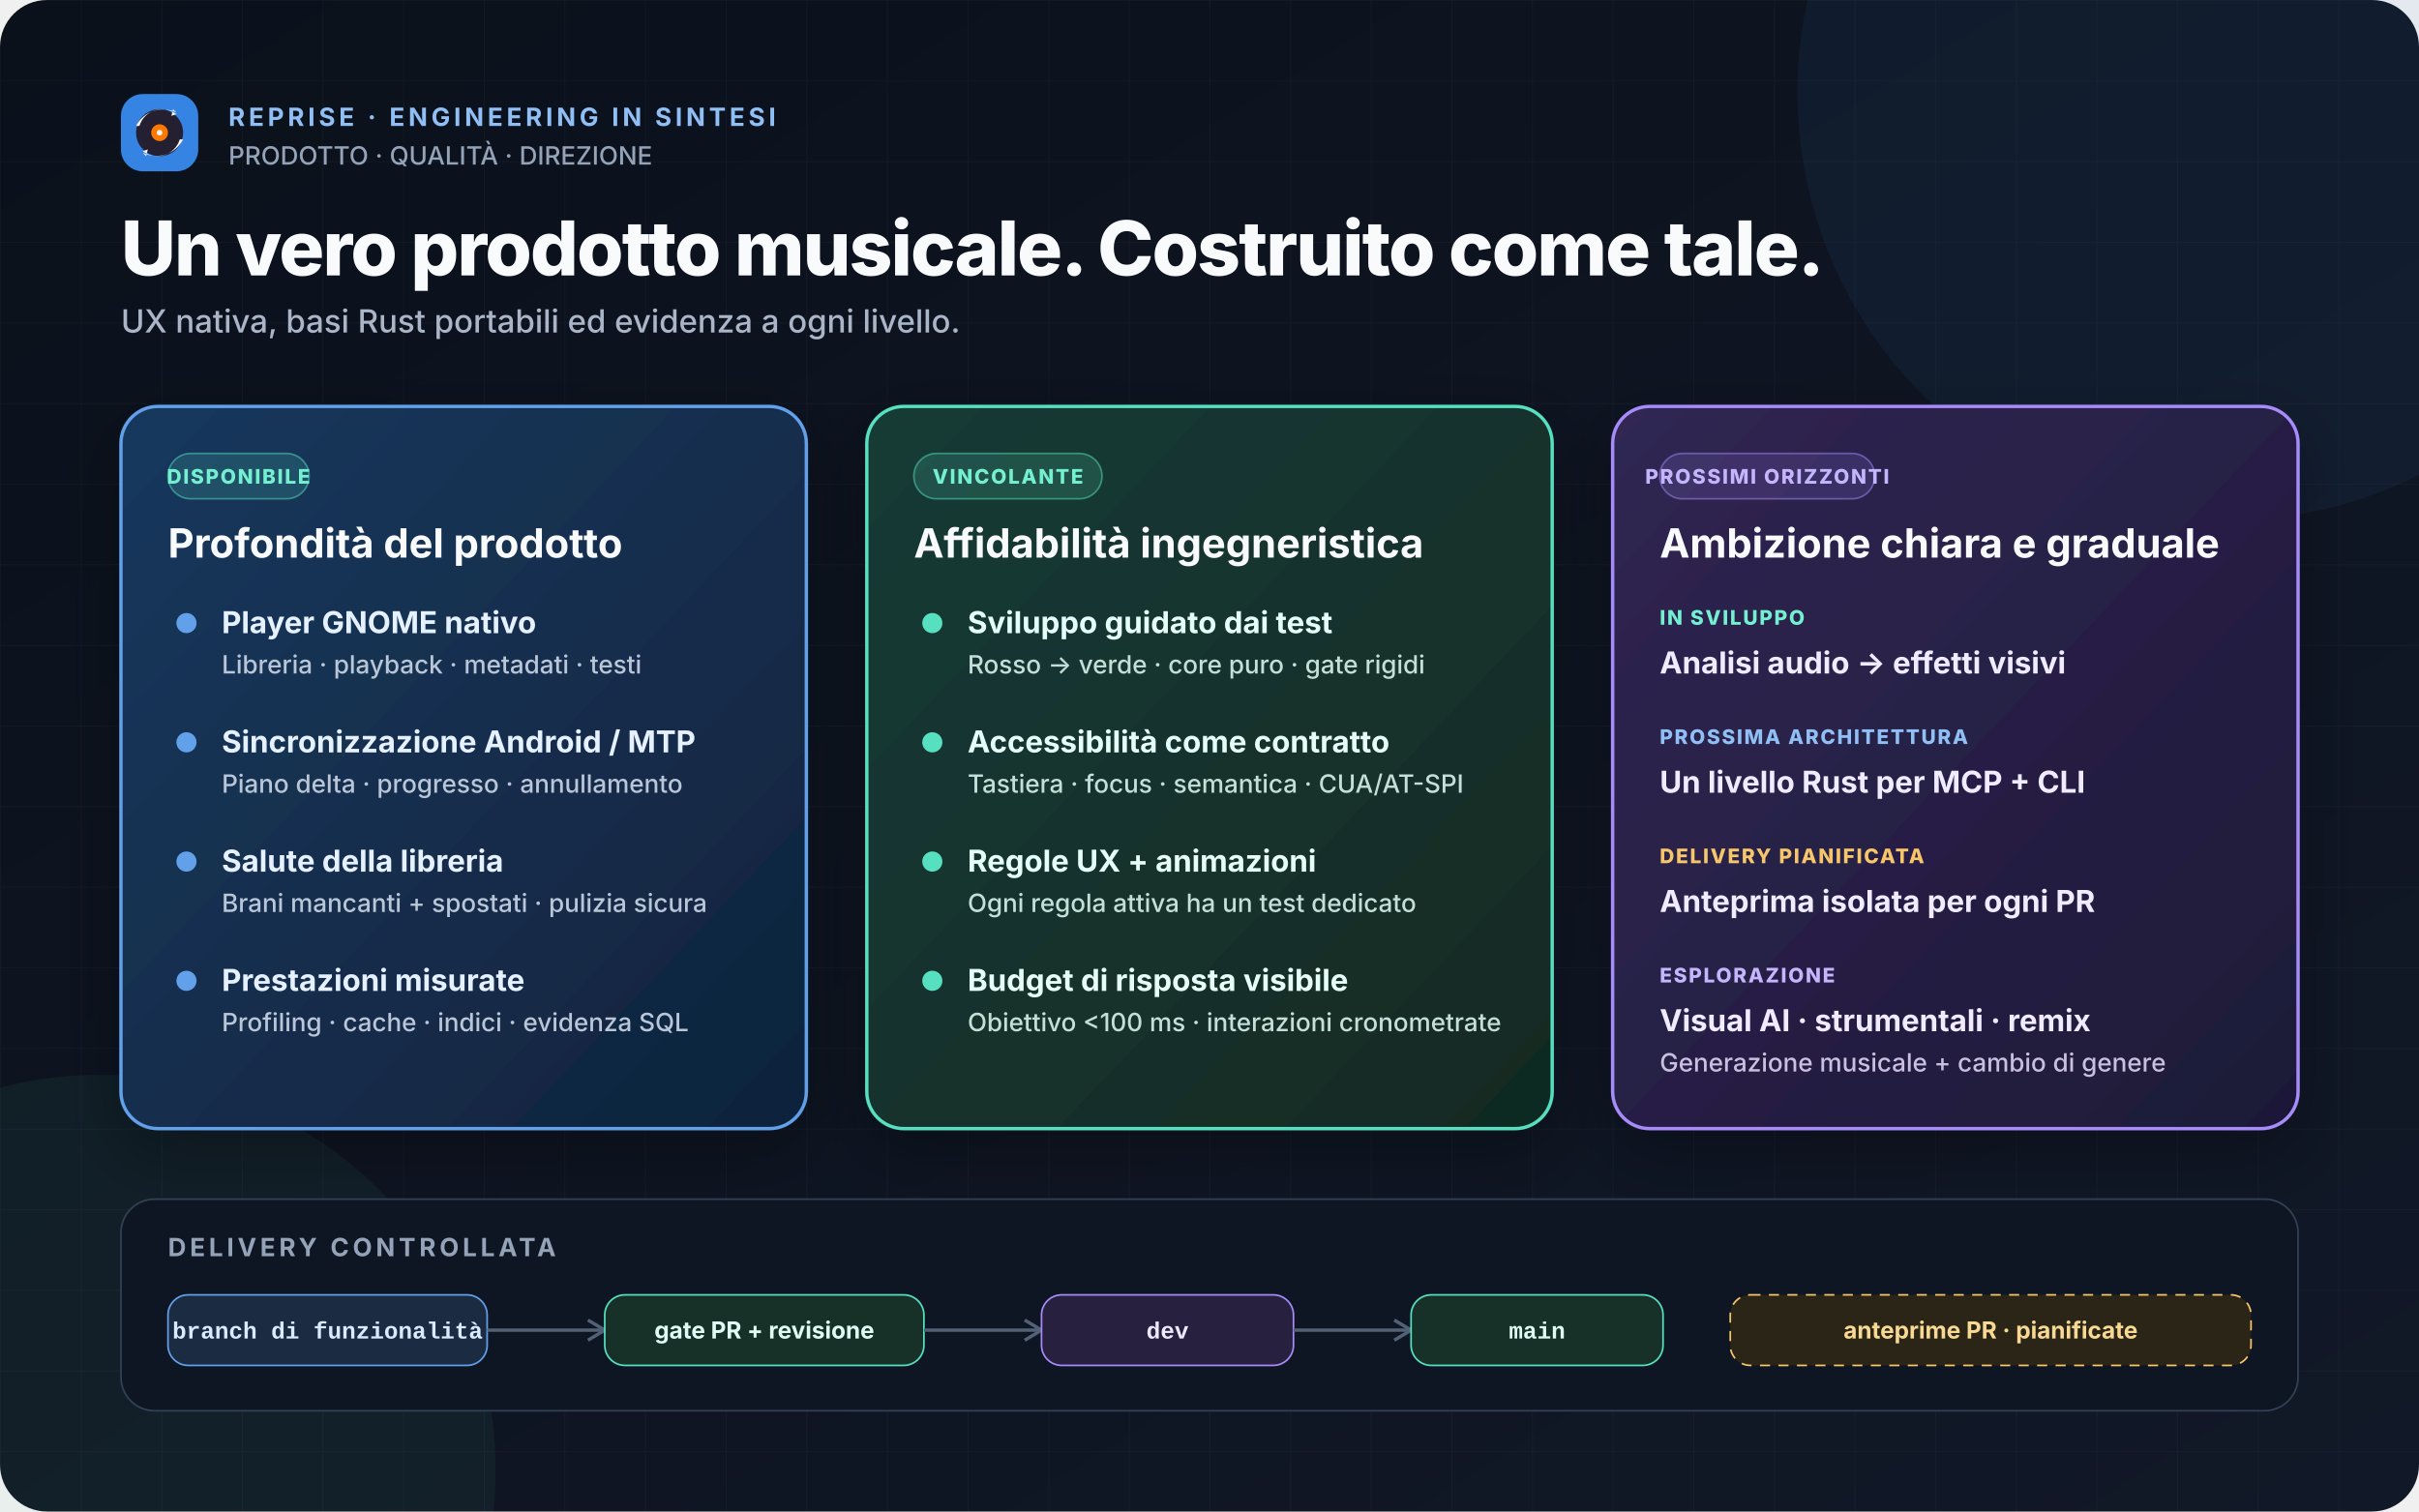
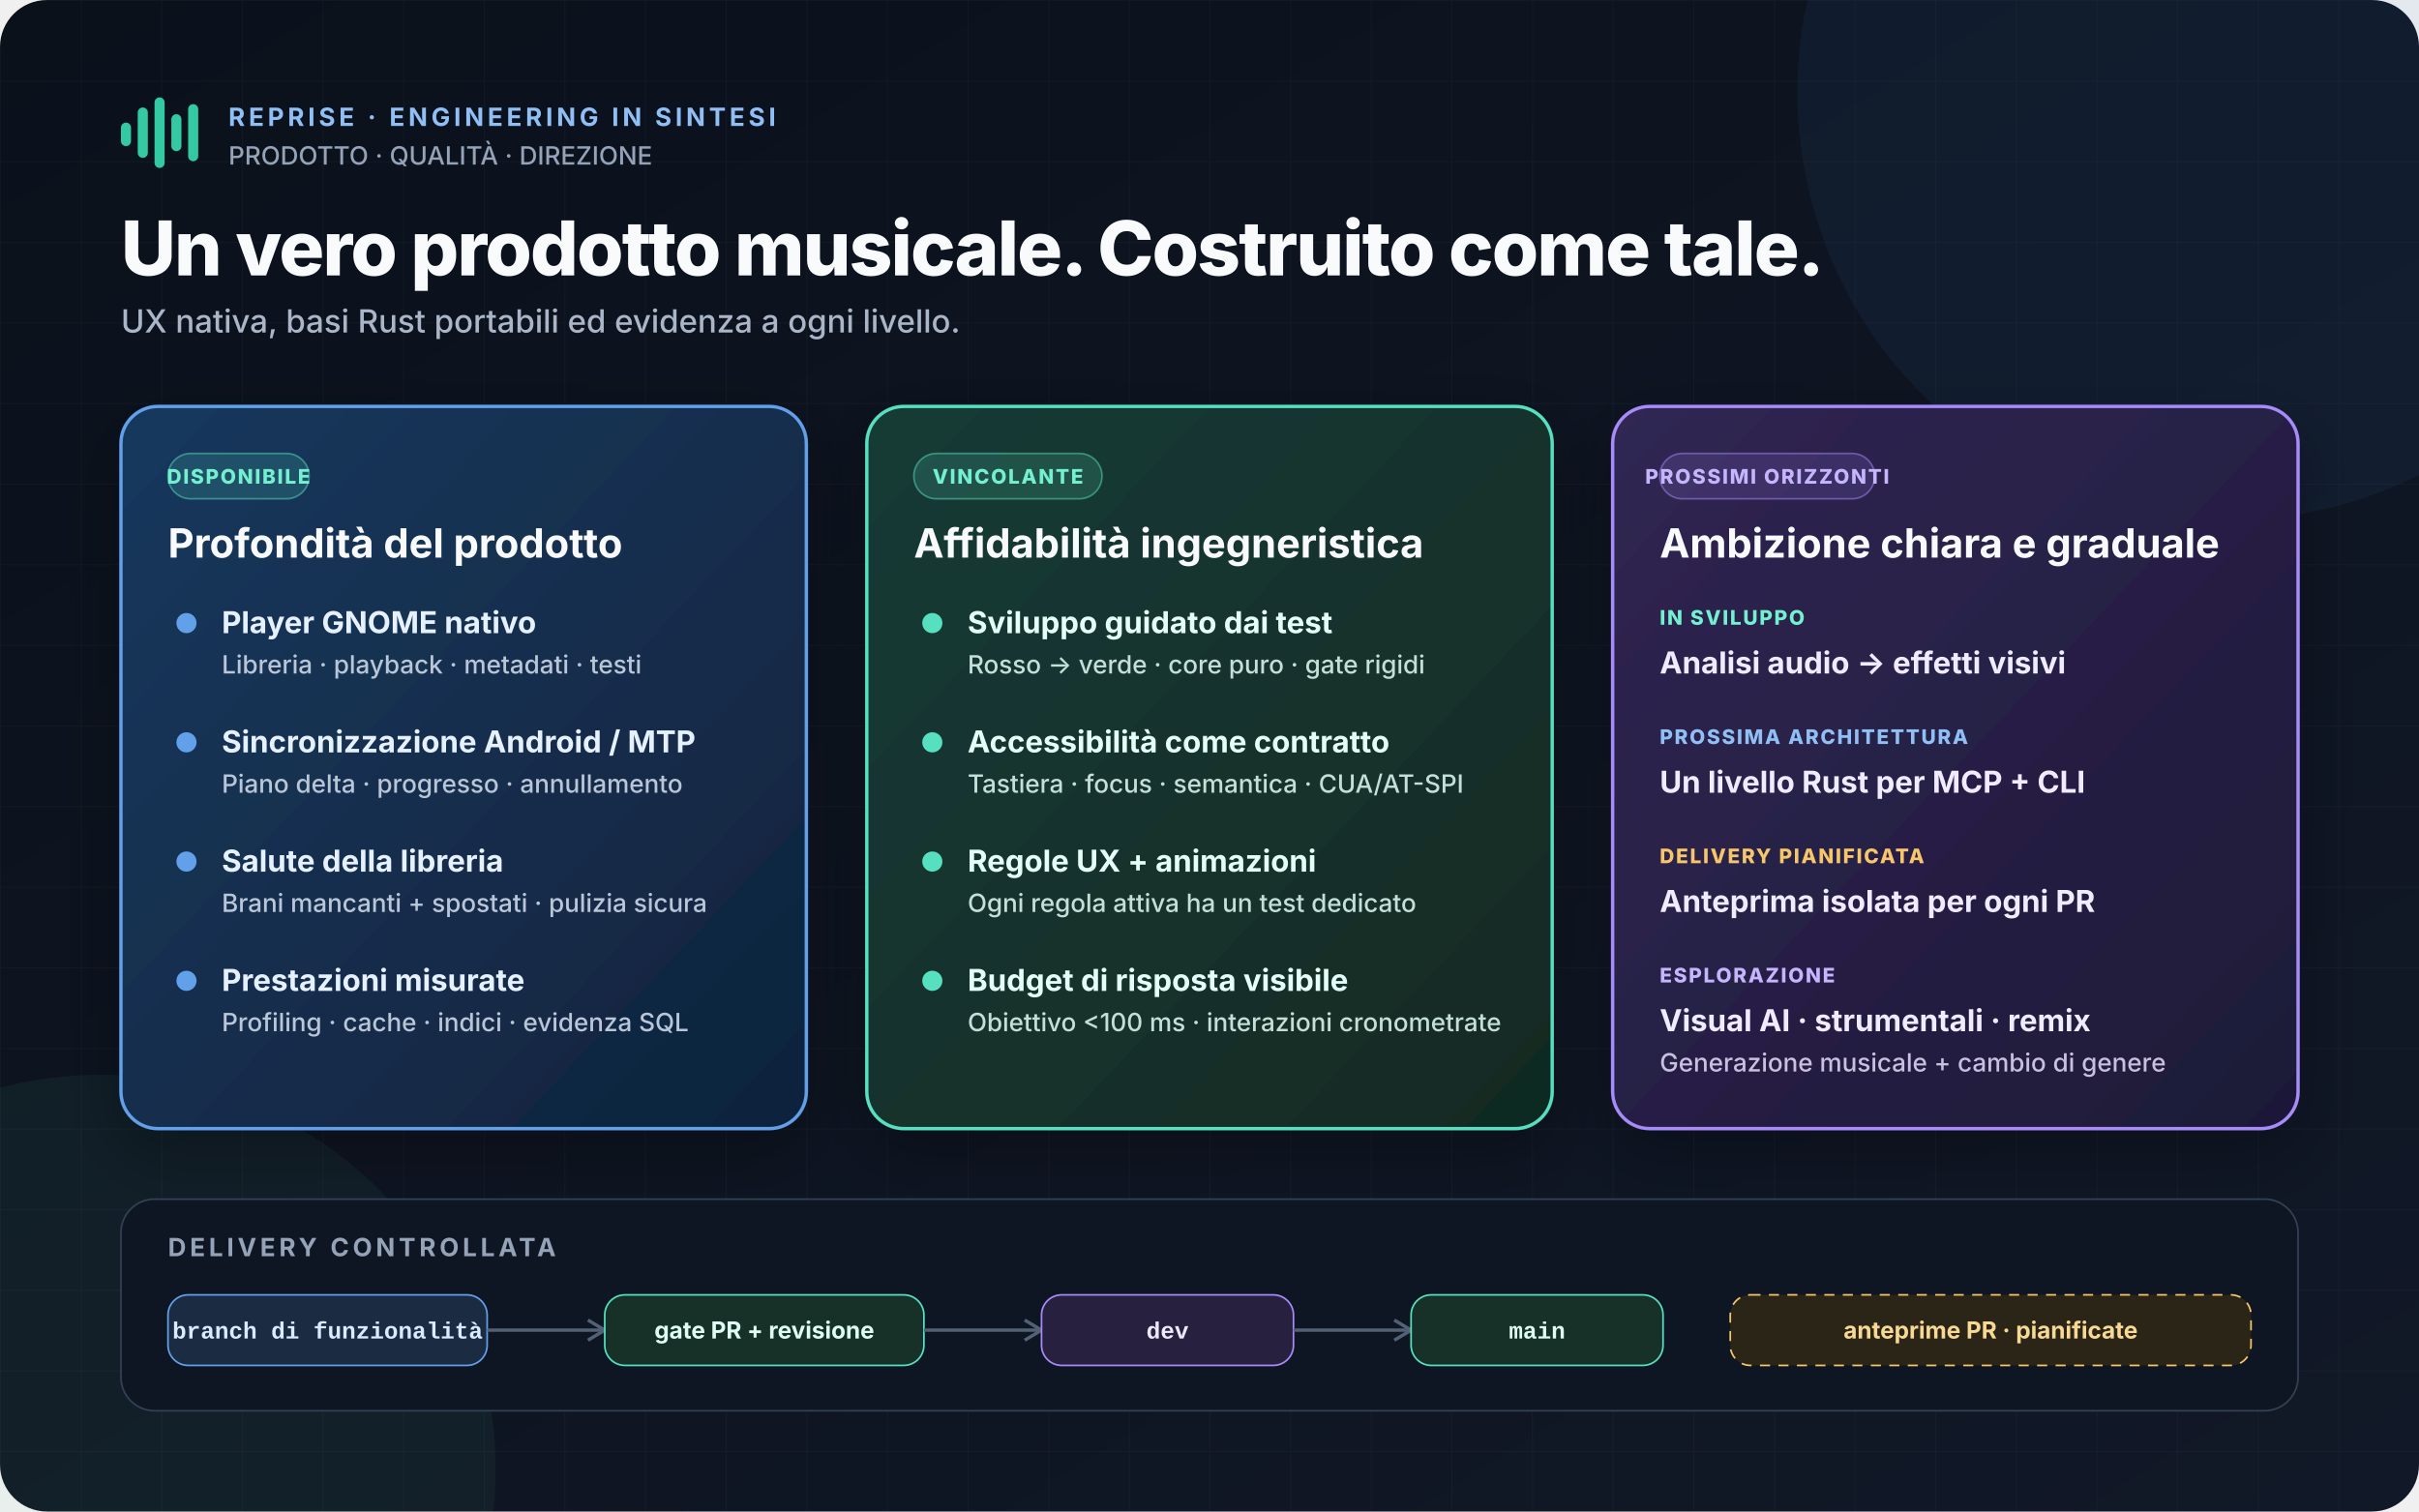
<svg xmlns="http://www.w3.org/2000/svg" width="1440" height="900" viewBox="0 0 1440 900" role="img">
  <defs>
    <linearGradient id="background" x1="0" y1="0" x2="1" y2="1">
      <stop offset="0" stop-color="#0b111b" />
      <stop offset="1" stop-color="#111827" />
    </linearGradient>
    <linearGradient id="blue-card" x1="0" y1="0" x2="1" y2="1">
      <stop offset="0" stop-color="#17385d" />
      <stop offset="1" stop-color="#10233c" />
    </linearGradient>
    <linearGradient id="green-card" x1="0" y1="0" x2="1" y2="1">
      <stop offset="0" stop-color="#193b36" />
      <stop offset="1" stop-color="#112923" />
    </linearGradient>
    <linearGradient id="violet-card" x1="0" y1="0" x2="1" y2="1">
      <stop offset="0" stop-color="#302653" />
      <stop offset="1" stop-color="#1d1937" />
    </linearGradient>
    <pattern id="grid" width="48" height="48" patternUnits="userSpaceOnUse">
      <path d="M48 0H0V48" fill="none" stroke="#ffffff" stroke-opacity="0.035" />
    </pattern>
    <filter id="shadow" x="-20%" y="-20%" width="140%" height="150%">
      <feDropShadow dx="0" dy="14" stdDeviation="20" flood-color="#000000" flood-opacity="0.3" />
    </filter>
    <style>
      .sans { font-family: Inter, ui-sans-serif, system-ui, -apple-system, BlinkMacSystemFont, "Segoe UI", sans-serif; }
      .mono { font-family: "SFMono-Regular", Consolas, "Liberation Mono", monospace; }
      .eyebrow { font-size: 15px; font-weight: 750; letter-spacing: 2.2px; }
      .hero { font-size: 45px; font-weight: 760; letter-spacing: -1px; }
      .subtitle { font-size: 19px; font-weight: 450; }
      .column-title { font-size: 24px; font-weight: 730; }
      .item-title { font-size: 18px; font-weight: 680; }
      .item { font-size: 15px; font-weight: 480; }
      .pill { font-size: 12px; font-weight: 760; letter-spacing: 1px; }
      .flow { font-size: 14px; font-weight: 700; }
    </style>
  </defs>
  <rect width="1440" height="900" rx="28" fill="url(#background)" />
  <rect width="1440" height="900" rx="28" fill="url(#grid)" />
  <circle cx="1325" cy="55" r="255" fill="#3584e4" opacity="0.07" />
  <circle cx="60" cy="875" r="235" fill="#57e0bf" opacity="0.055" />
  <g class="sans">
-     <g transform="translate(72 56)">
-       <rect width="46" height="46" rx="13" fill="#3584e4" />
-       <circle cx="23" cy="23" r="14" fill="#241f31" />
-       <circle cx="23" cy="23" r="5" fill="#ff7800" />
-       <circle cx="23" cy="23" r="1.7" fill="#f6f5f4" />
-       <path d="M11 19a14 14 0 0 1 22-7l-3 1 1-4 2 2A18 18 0 0 0 9 19z" fill="#f6f5f4" />
-       <path d="M35 27a14 14 0 0 1-22 7l3-1-1 4-2-2a18 18 0 0 0 24-8z" fill="#f6f5f4" />
+     <g transform="translate(72 58)">
+       <rect x="0" y="15" width="6" height="14" rx="3" fill="#33c9a3" />
+       <rect x="10" y="6" width="6" height="30" rx="3" fill="#33c9a3" />
+       <rect x="20" y="0" width="6" height="42" rx="3" fill="#33c9a3" />
+       <rect x="30" y="10" width="6" height="22" rx="3" fill="#33c9a3" />
+       <rect x="40" y="4" width="6" height="34" rx="3" fill="#33c9a3" />
    </g>
    <text x="136" y="75" class="eyebrow" fill="#8fbff5">REPRISE · ENGINEERING IN SINTESI</text>
    <text x="136" y="98" class="item" fill="#94a3b8">PRODOTTO · QUALITÀ · DIREZIONE</text>
    <text x="72" y="164" class="hero" fill="#f8fafc">Un vero prodotto musicale. Costruito come tale.</text>
    <text x="72" y="198" class="subtitle" fill="#aab6c8">UX nativa, basi Rust portabili ed evidenza a ogni livello.</text>
    <g filter="url(#shadow)">
      <rect x="72" y="242" width="408" height="430" rx="22" fill="url(#blue-card)" stroke="#62a0ea" stroke-width="2" />
    </g>
    <rect x="100" y="270" width="84" height="27" rx="13.5" fill="#57e0bf" fill-opacity="0.16" stroke="#57e0bf" stroke-opacity="0.5" />
    <text x="142" y="288" class="pill" text-anchor="middle" fill="#74f0d0">DISPONIBILE</text>
    <text x="100" y="332" class="column-title" fill="#f8fafc">Profondità del prodotto</text>
    <circle cx="111" cy="371" r="6" fill="#62a0ea" />
    <text x="132" y="377" class="item-title" fill="#e6f1ff">Player GNOME nativo</text>
    <text x="132" y="401" class="item" fill="#b8c6d8">Libreria · playback · metadati · testi</text>
    <circle cx="111" cy="442" r="6" fill="#62a0ea" />
    <text x="132" y="448" class="item-title" fill="#e6f1ff">Sincronizzazione Android / MTP</text>
    <text x="132" y="472" class="item" fill="#b8c6d8">Piano delta · progresso · annullamento</text>
    <circle cx="111" cy="513" r="6" fill="#62a0ea" />
    <text x="132" y="519" class="item-title" fill="#e6f1ff">Salute della libreria</text>
    <text x="132" y="543" class="item" fill="#b8c6d8">Brani mancanti + spostati · pulizia sicura</text>
    <circle cx="111" cy="584" r="6" fill="#62a0ea" />
    <text x="132" y="590" class="item-title" fill="#e6f1ff">Prestazioni misurate</text>
    <text x="132" y="614" class="item" fill="#b8c6d8">Profiling · cache · indici · evidenza SQL</text>
    <g filter="url(#shadow)">
      <rect x="516" y="242" width="408" height="430" rx="22" fill="url(#green-card)" stroke="#57e0bf" stroke-width="2" />
    </g>
    <rect x="544" y="270" width="112" height="27" rx="13.5" fill="#57e0bf" fill-opacity="0.16" stroke="#57e0bf" stroke-opacity="0.5" />
    <text x="600" y="288" class="pill" text-anchor="middle" fill="#74f0d0">VINCOLANTE</text>
    <text x="544" y="332" class="column-title" fill="#f8fafc">Affidabilità ingegneristica</text>
    <circle cx="555" cy="371" r="6" fill="#57e0bf" />
    <text x="576" y="377" class="item-title" fill="#e5fff8">Sviluppo guidato dai test</text>
    <text x="576" y="401" class="item" fill="#c4dfd8">Rosso → verde · core puro · gate rigidi</text>
    <circle cx="555" cy="442" r="6" fill="#57e0bf" />
    <text x="576" y="448" class="item-title" fill="#e5fff8">Accessibilità come contratto</text>
    <text x="576" y="472" class="item" fill="#c4dfd8">Tastiera · focus · semantica · CUA/AT-SPI</text>
    <circle cx="555" cy="513" r="6" fill="#57e0bf" />
    <text x="576" y="519" class="item-title" fill="#e5fff8">Regole UX + animazioni</text>
    <text x="576" y="543" class="item" fill="#c4dfd8">Ogni regola attiva ha un test dedicato</text>
    <circle cx="555" cy="584" r="6" fill="#57e0bf" />
    <text x="576" y="590" class="item-title" fill="#e5fff8">Budget di risposta visibile</text>
    <text x="576" y="614" class="item" fill="#c4dfd8">Obiettivo &lt;100 ms · interazioni cronometrate</text>
    <g filter="url(#shadow)">
      <rect x="960" y="242" width="408" height="430" rx="22" fill="url(#violet-card)" stroke="#a78bfa" stroke-width="2" />
    </g>
    <rect x="988" y="270" width="128" height="27" rx="13.5" fill="#a78bfa" fill-opacity="0.14" stroke="#a78bfa" stroke-opacity="0.5" />
    <text x="1052" y="288" class="pill" text-anchor="middle" fill="#c4b5fd">PROSSIMI ORIZZONTI</text>
    <text x="988" y="332" class="column-title" fill="#f8fafc">Ambizione chiara e graduale</text>
    <text x="988" y="372" class="pill" fill="#74f0d0">IN SVILUPPO</text>
    <text x="988" y="401" class="item-title" fill="#f0ebff">Analisi audio → effetti visivi</text>
    <text x="988" y="443" class="pill" fill="#8fbff5">PROSSIMA ARCHITETTURA</text>
    <text x="988" y="472" class="item-title" fill="#f0ebff">Un livello Rust per MCP + CLI</text>
    <text x="988" y="514" class="pill" fill="#f8c66a">DELIVERY PIANIFICATA</text>
    <text x="988" y="543" class="item-title" fill="#f0ebff">Anteprima isolata per ogni PR</text>
    <text x="988" y="585" class="pill" fill="#c4b5fd">ESPLORAZIONE</text>
    <text x="988" y="614" class="item-title" fill="#f0ebff">Visual AI · strumentali · remix</text>
    <text x="988" y="638" class="item" fill="#c9c0df">Generazione musicale + cambio di genere</text>
    <rect x="72" y="714" width="1296" height="126" rx="20" fill="#0e1623" stroke="#334155" />
    <text x="100" y="748" class="eyebrow" fill="#94a3b8">DELIVERY CONTROLLATA</text>
    <rect x="100" y="771" width="190" height="42" rx="12" fill="#1b2b41" stroke="#62a0ea" />
    <text x="195" y="797" class="flow mono" text-anchor="middle" fill="#dbeafe">branch di funzionalità</text>
    <path d="M290 792H358" stroke="#526176" stroke-width="2" />
    <path d="M350 786l10 6-10 6" fill="none" stroke="#526176" stroke-width="2" />
    <rect x="360" y="771" width="190" height="42" rx="12" fill="#173129" stroke="#57e0bf" />
    <text x="455" y="797" class="flow" text-anchor="middle" fill="#dffcf4">gate PR + revisione</text>
    <path d="M550 792H618" stroke="#526176" stroke-width="2" />
    <path d="M610 786l10 6-10 6" fill="none" stroke="#526176" stroke-width="2" />
    <rect x="620" y="771" width="150" height="42" rx="12" fill="#28203f" stroke="#a78bfa" />
    <text x="695" y="797" class="flow mono" text-anchor="middle" fill="#eee9ff">dev</text>
    <path d="M770 792H838" stroke="#526176" stroke-width="2" />
    <path d="M830 786l10 6-10 6" fill="none" stroke="#526176" stroke-width="2" />
    <rect x="840" y="771" width="150" height="42" rx="12" fill="#173129" stroke="#57e0bf" />
    <text x="915" y="797" class="flow mono" text-anchor="middle" fill="#dffcf4">main</text>
    <rect x="1030" y="771" width="310" height="42" rx="12" fill="#2b2518" stroke="#f8c66a" stroke-dasharray="6 5" />
    <text x="1185" y="797" class="flow" text-anchor="middle" fill="#f8d993">anteprime PR · pianificate</text>
  </g>
</svg>
